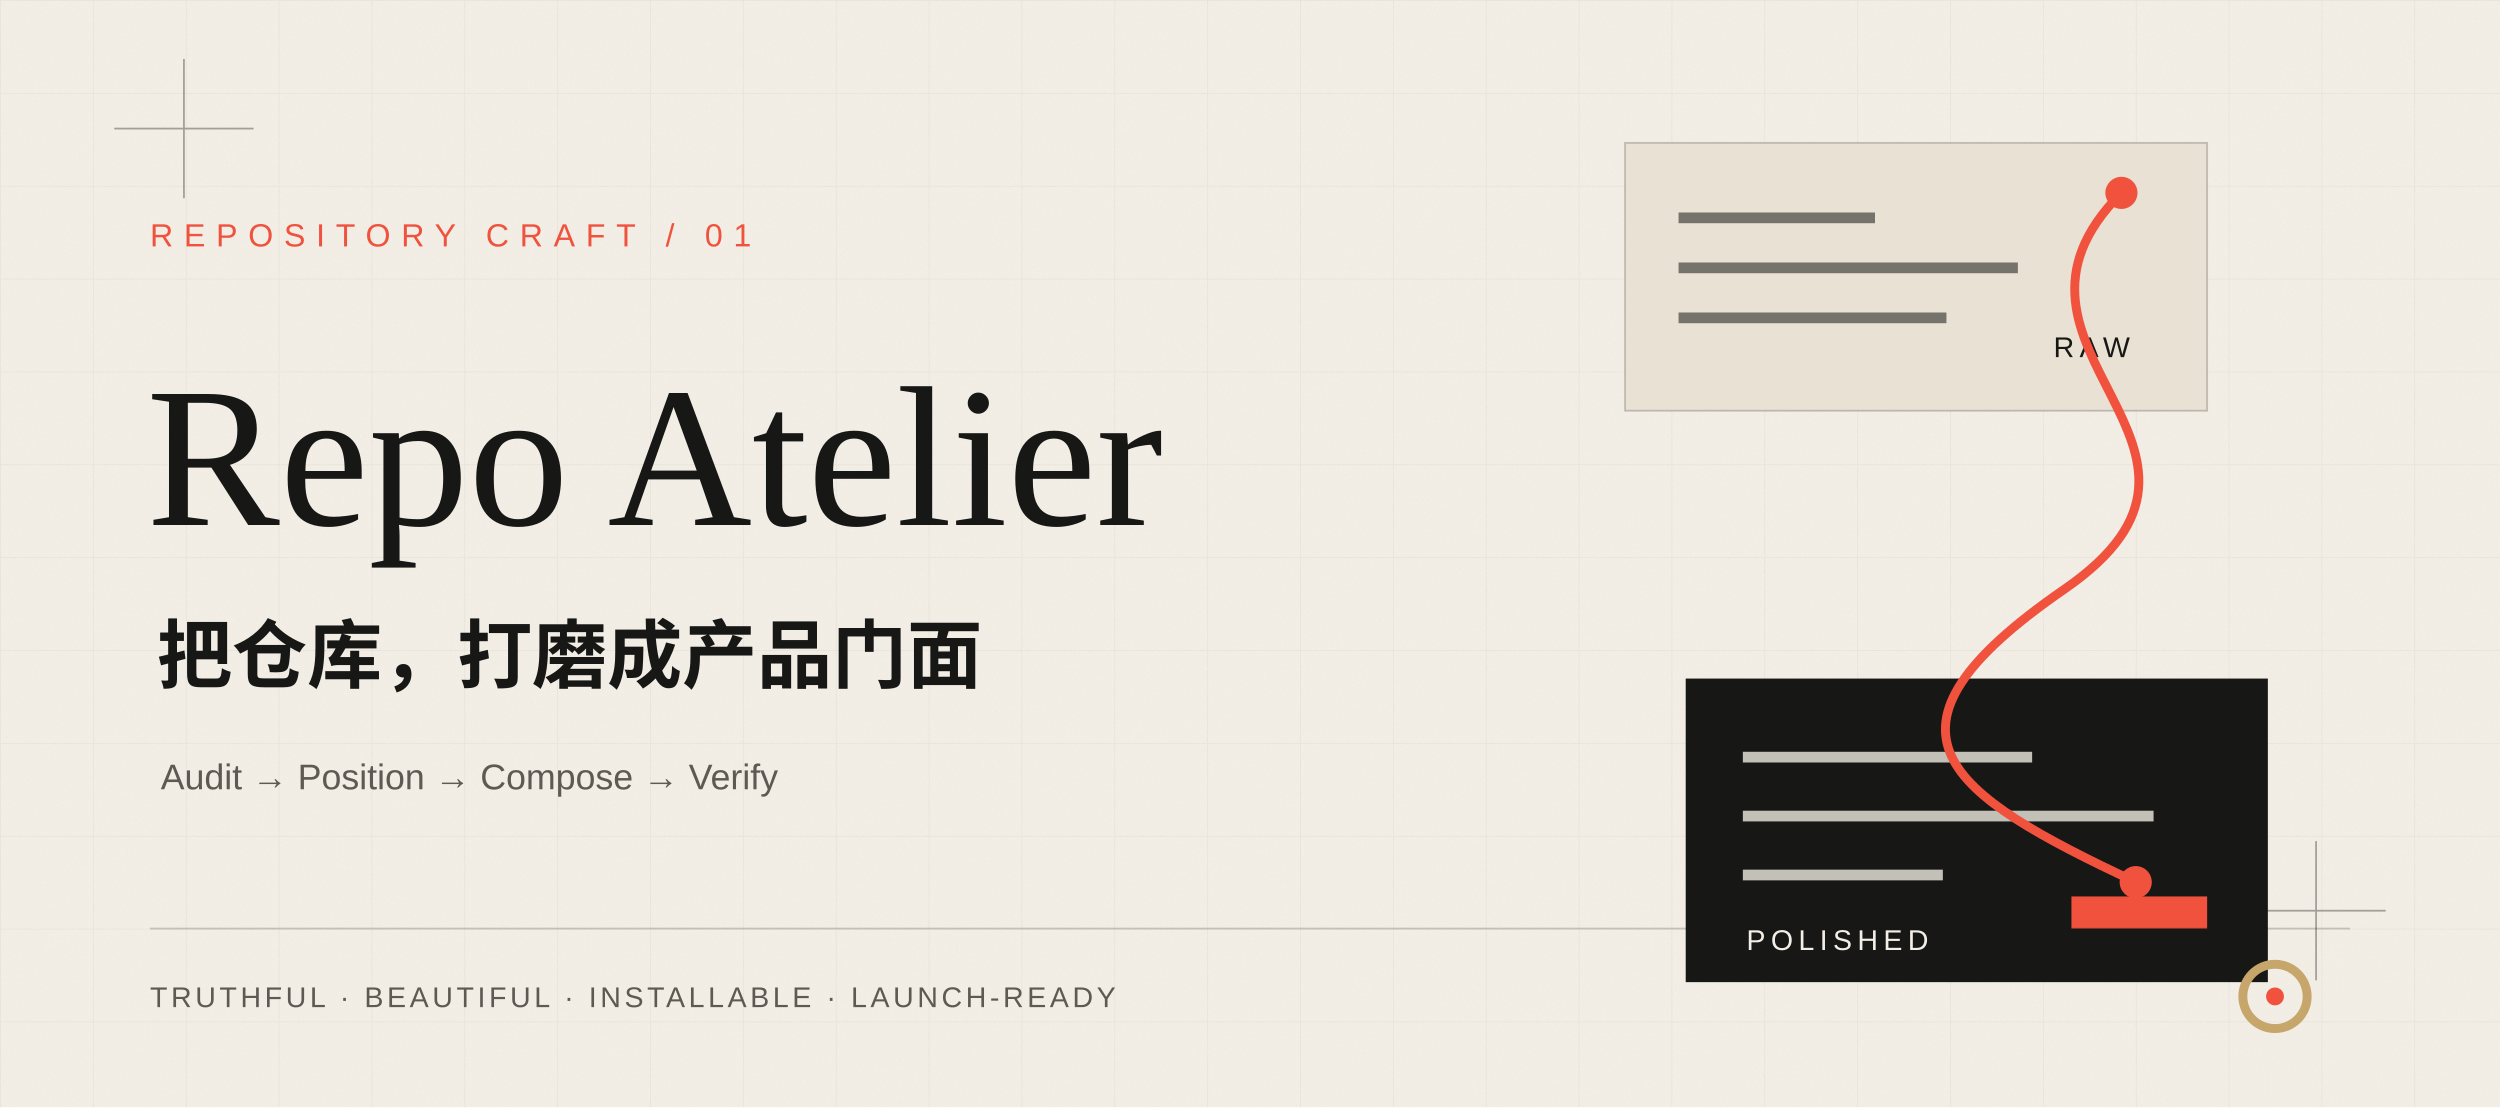
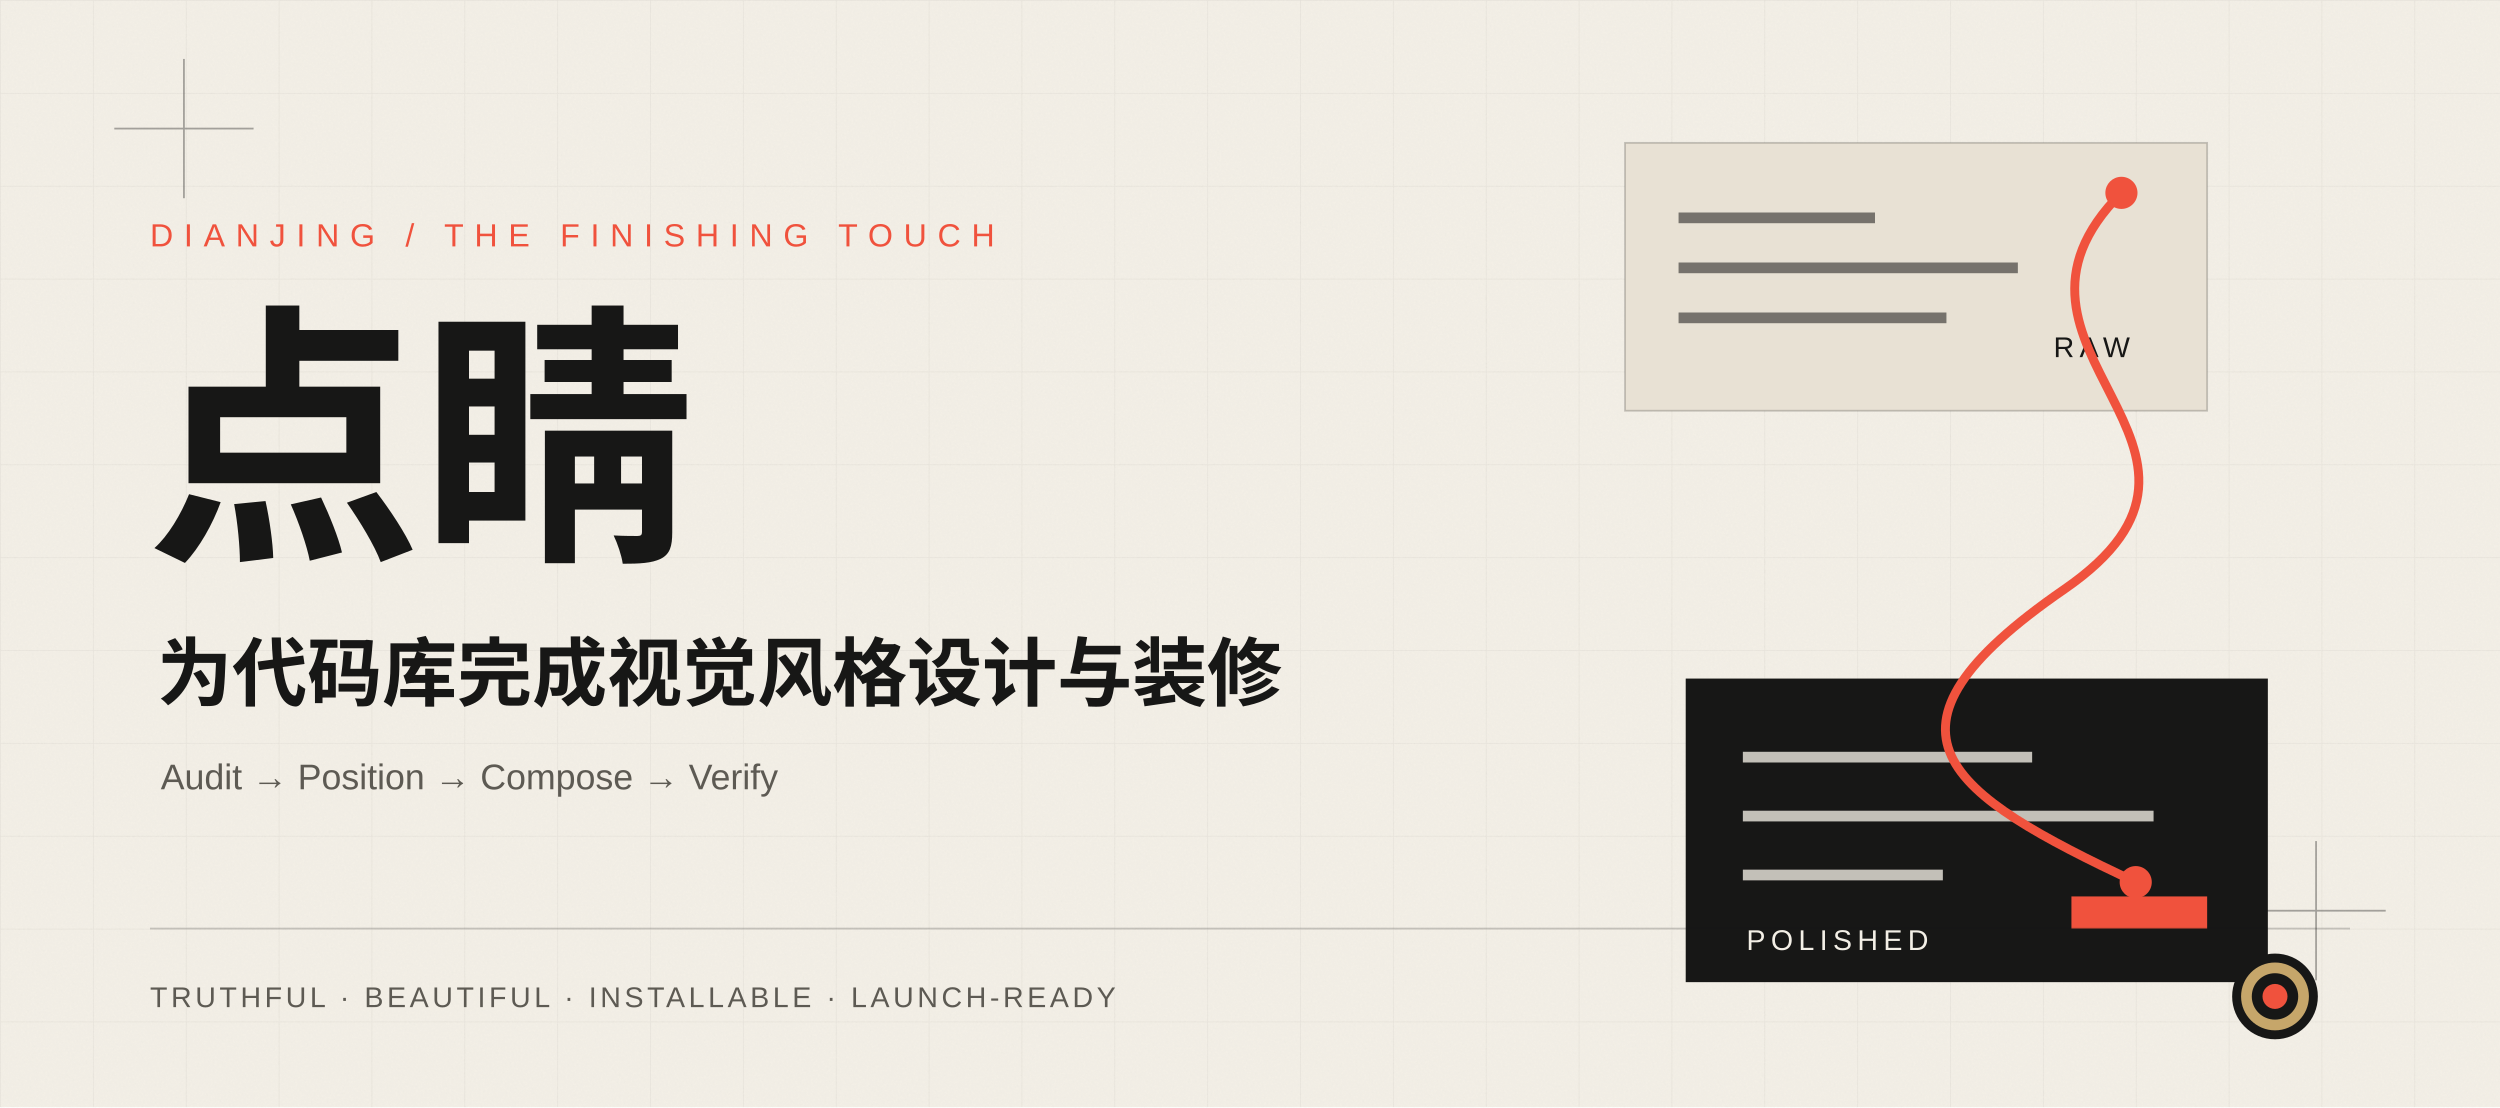
<svg xmlns="http://www.w3.org/2000/svg" viewBox="0 0 1400 620" role="img" aria-labelledby="title desc">
  <defs>
    <filter id="paper" x="-10%" y="-10%" width="120%" height="120%">
      <feTurbulence type="fractalNoise" baseFrequency=".8" numOctaves="3" seed="8" result="noise" />
      <feColorMatrix in="noise" type="saturate" values="0" result="gray" />
      <feComponentTransfer in="gray" result="faint">
        <feFuncA type="table" tableValues="0 .045" />
      </feComponentTransfer>
      <feBlend in="SourceGraphic" in2="faint" mode="multiply" />
    </filter>
    <pattern id="grid" width="52" height="52" patternUnits="userSpaceOnUse">
      <path d="M52 0H0V52" fill="none" stroke="#171716" stroke-opacity=".06" />
    </pattern>
  </defs>
  <rect width="1400" height="620" fill="#F3EFE6" />
  <rect width="1400" height="620" fill="url(#grid)" filter="url(#paper)" />
  <path d="M64 72h78M103 33v78M1258 510h78M1297 471v78" stroke="#171716" stroke-width="1" opacity=".36" />
-   <text x="84" y="138" font-family="Arial, Helvetica, sans-serif" font-size="18" letter-spacing="6" fill="#F0523D">REPOSITORY CRAFT / 01</text>
-   <text x="82" y="294" font-family="Georgia, 'Times New Roman', serif" font-size="112" fill="#171716">Repo Atelier</text>
-   <text x="88" y="382" font-family="Arial, 'PingFang SC', sans-serif" font-size="42" font-weight="600" fill="#171716">把仓库，打磨成产品门面</text>
+   <text x="84" y="138" font-family="Arial, Helvetica, sans-serif" font-size="18" letter-spacing="6" fill="#F0523D">DIANJING / THE FINISHING TOUCH</text>
+   <text x="82" y="302" font-family="'Songti SC', 'STSong', serif" font-size="154" font-weight="700" fill="#171716">点睛</text>
+   <text x="88" y="392" font-family="Arial, 'PingFang SC', sans-serif" font-size="42" font-weight="600" fill="#171716">为代码库完成视觉风格设计与装修</text>
  <text x="90" y="442" font-family="Arial, 'PingFang SC', sans-serif" font-size="20" fill="#5D5A53">Audit → Position → Compose → Verify</text>
  <g transform="translate(910 80)">
    <rect x="0" y="0" width="326" height="150" fill="#E8E1D4" stroke="#171716" stroke-opacity=".22" />
    <path d="M30 42h110M30 70h190M30 98h150" stroke="#171716" stroke-width="6" opacity=".55" />
    <text x="240" y="120" font-family="Arial" font-size="16" letter-spacing="3" fill="#171716">RAW</text>
    <rect x="34" y="300" width="326" height="170" fill="#171716" />
    <path d="M66 344h162M66 377h230M66 410h112" stroke="#F3EFE6" stroke-width="6" opacity=".78" />
    <rect x="250" y="422" width="76" height="18" fill="#F0523D" />
    <text x="68" y="452" font-family="Arial" font-size="16" letter-spacing="3" fill="#F3EFE6">POLISHED</text>
-     <path d="M278 28C190 116 362 170 246 250S180 364 286 414" fill="none" stroke="#F0523D" stroke-width="5" />
+     <path d="M278 28C190 116 362 170 246 250S180 364 286 414" fill="none" stroke="#F0523D" stroke-width="5" stroke-linecap="round" />
    <circle cx="278" cy="28" r="9" fill="#F0523D" />
    <circle cx="286" cy="414" r="9" fill="#F0523D" />
  </g>
  <line x1="84" y1="520" x2="1316" y2="520" stroke="#171716" stroke-opacity=".2" />
  <text x="84" y="564" font-family="Arial" font-size="16" letter-spacing="2" fill="#5D5A53">TRUTHFUL · BEAUTIFUL · INSTALLABLE · LAUNCH-READY</text>
-   <circle cx="1274" cy="558" r="18" fill="none" stroke="#C6A66A" stroke-width="5" />
-   <circle cx="1274" cy="558" r="5" fill="#F0523D" />
+   <circle cx="1274" cy="558" r="24" fill="#171716" />
+   <circle cx="1274" cy="558" r="16" fill="none" stroke="#C6A66A" stroke-width="6" />
+   <circle cx="1274" cy="558" r="7" fill="#F0523D" />
</svg>
